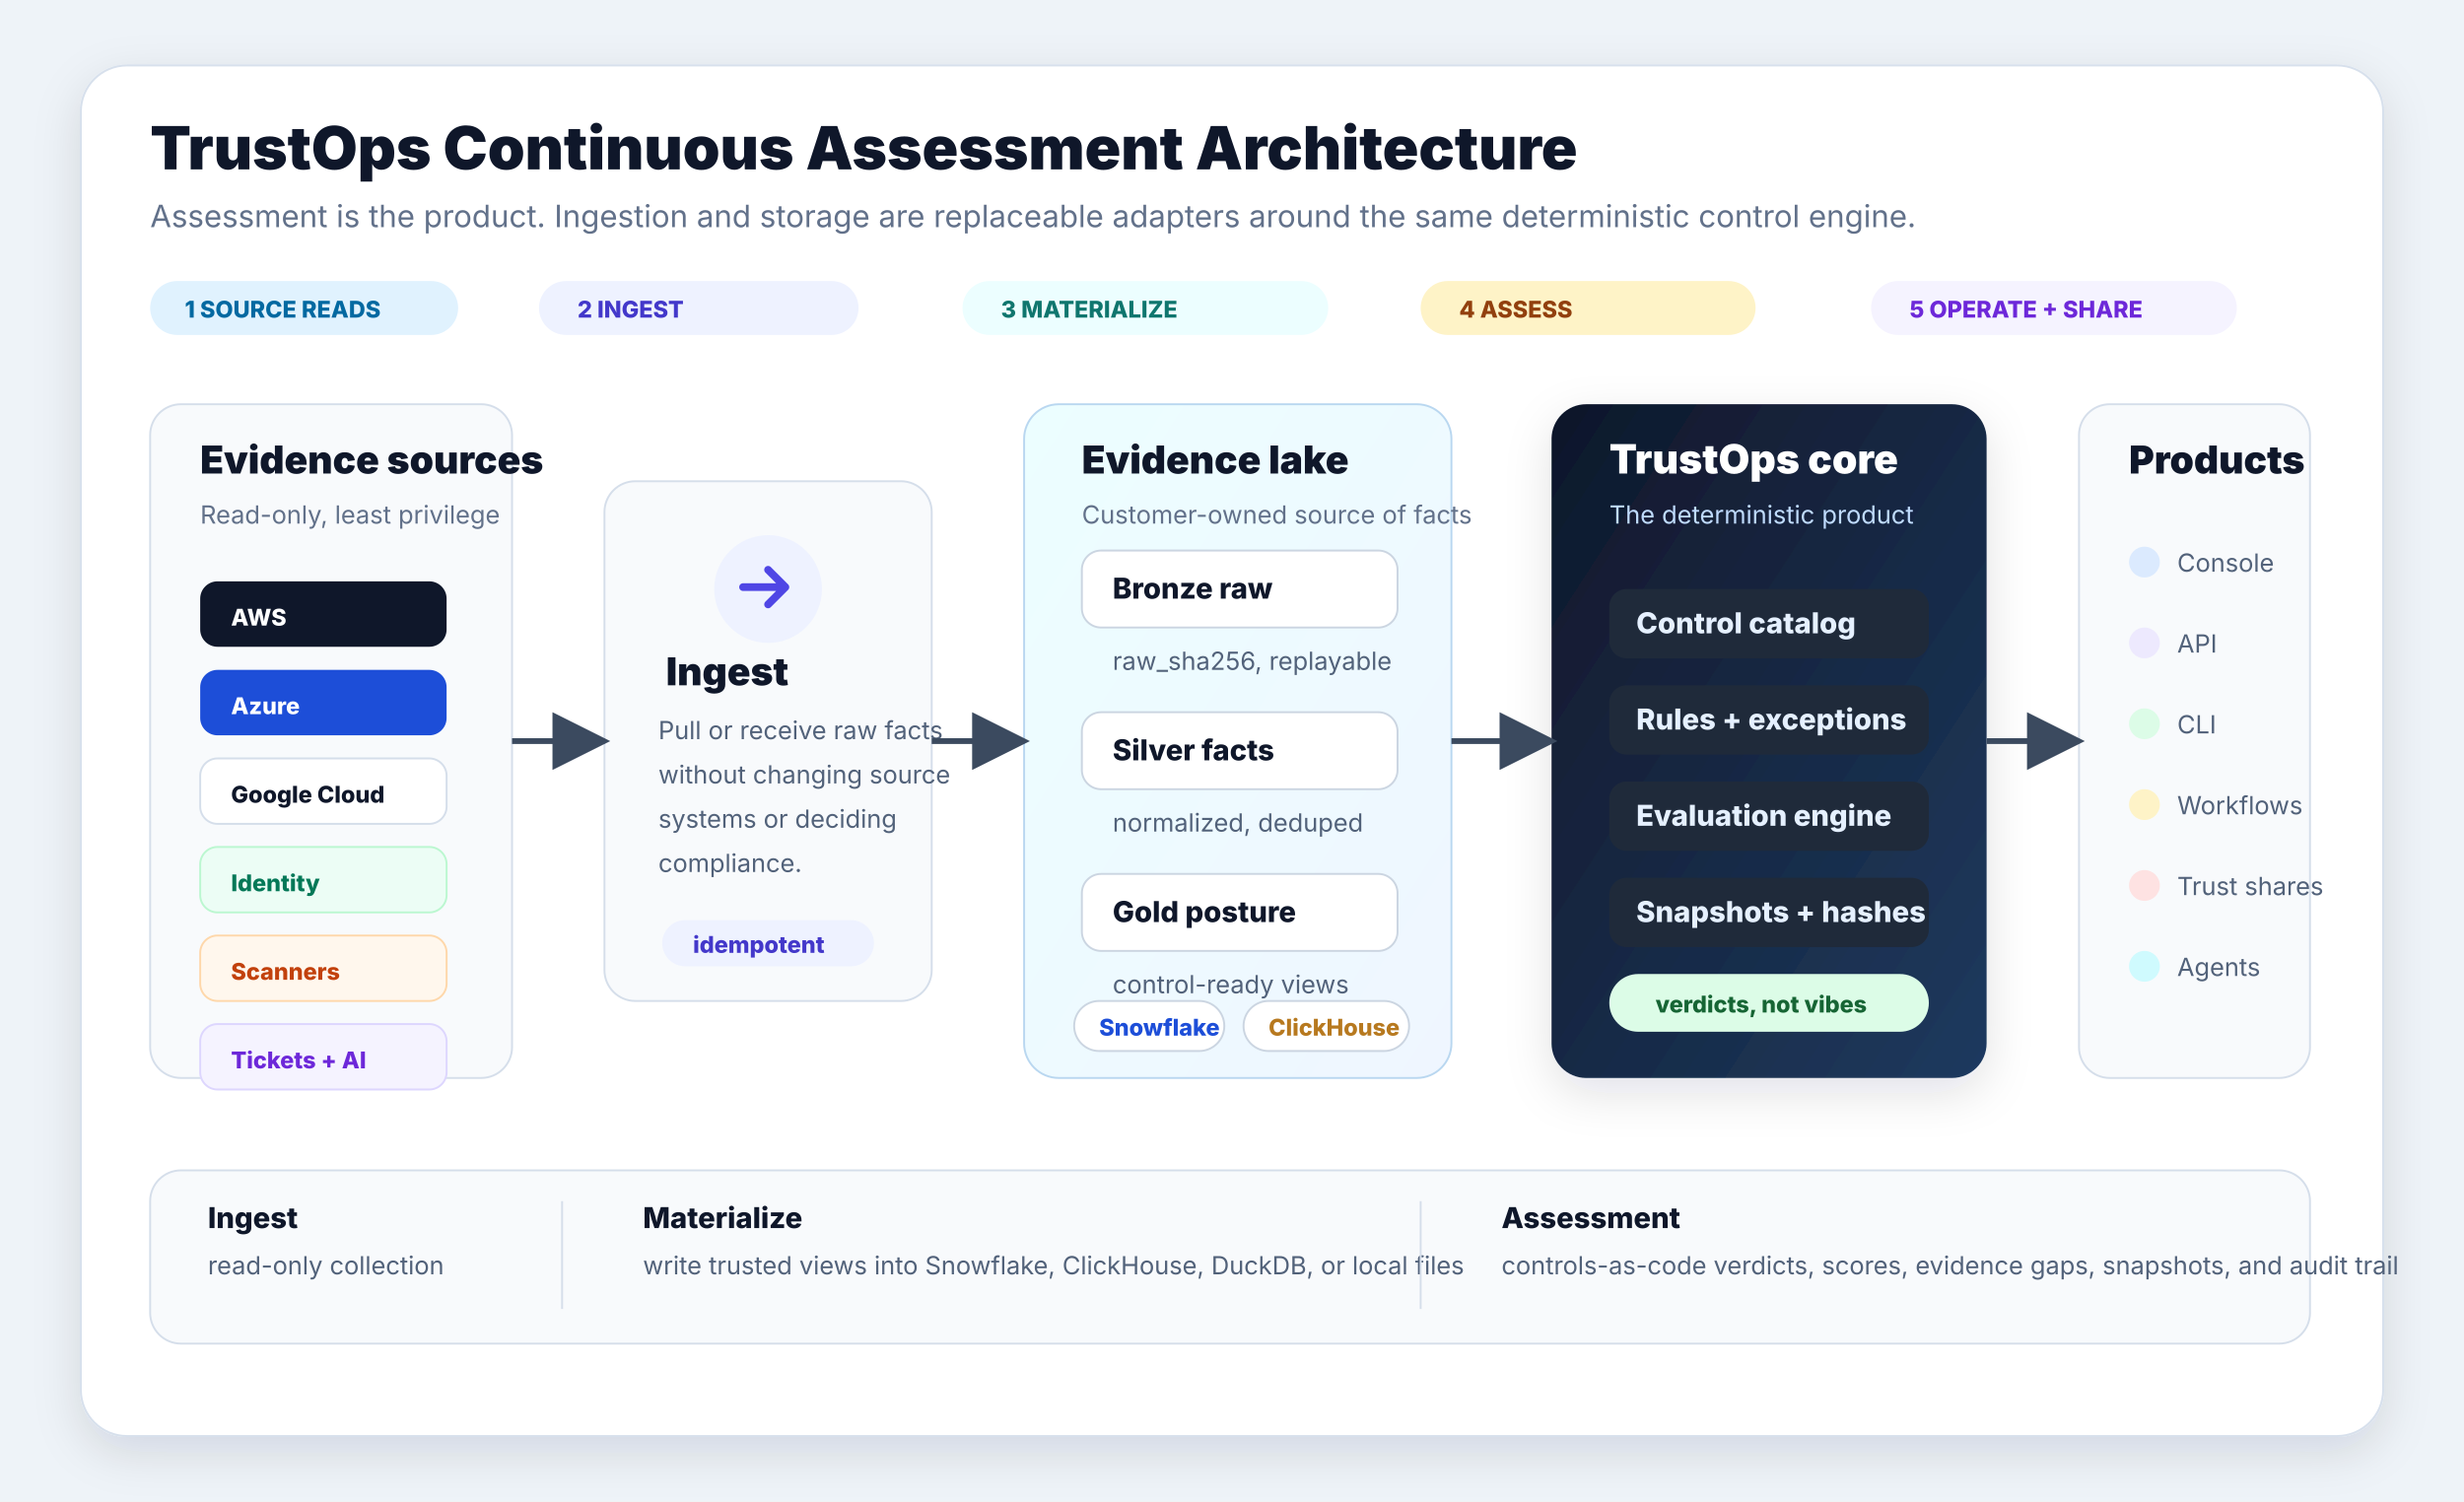
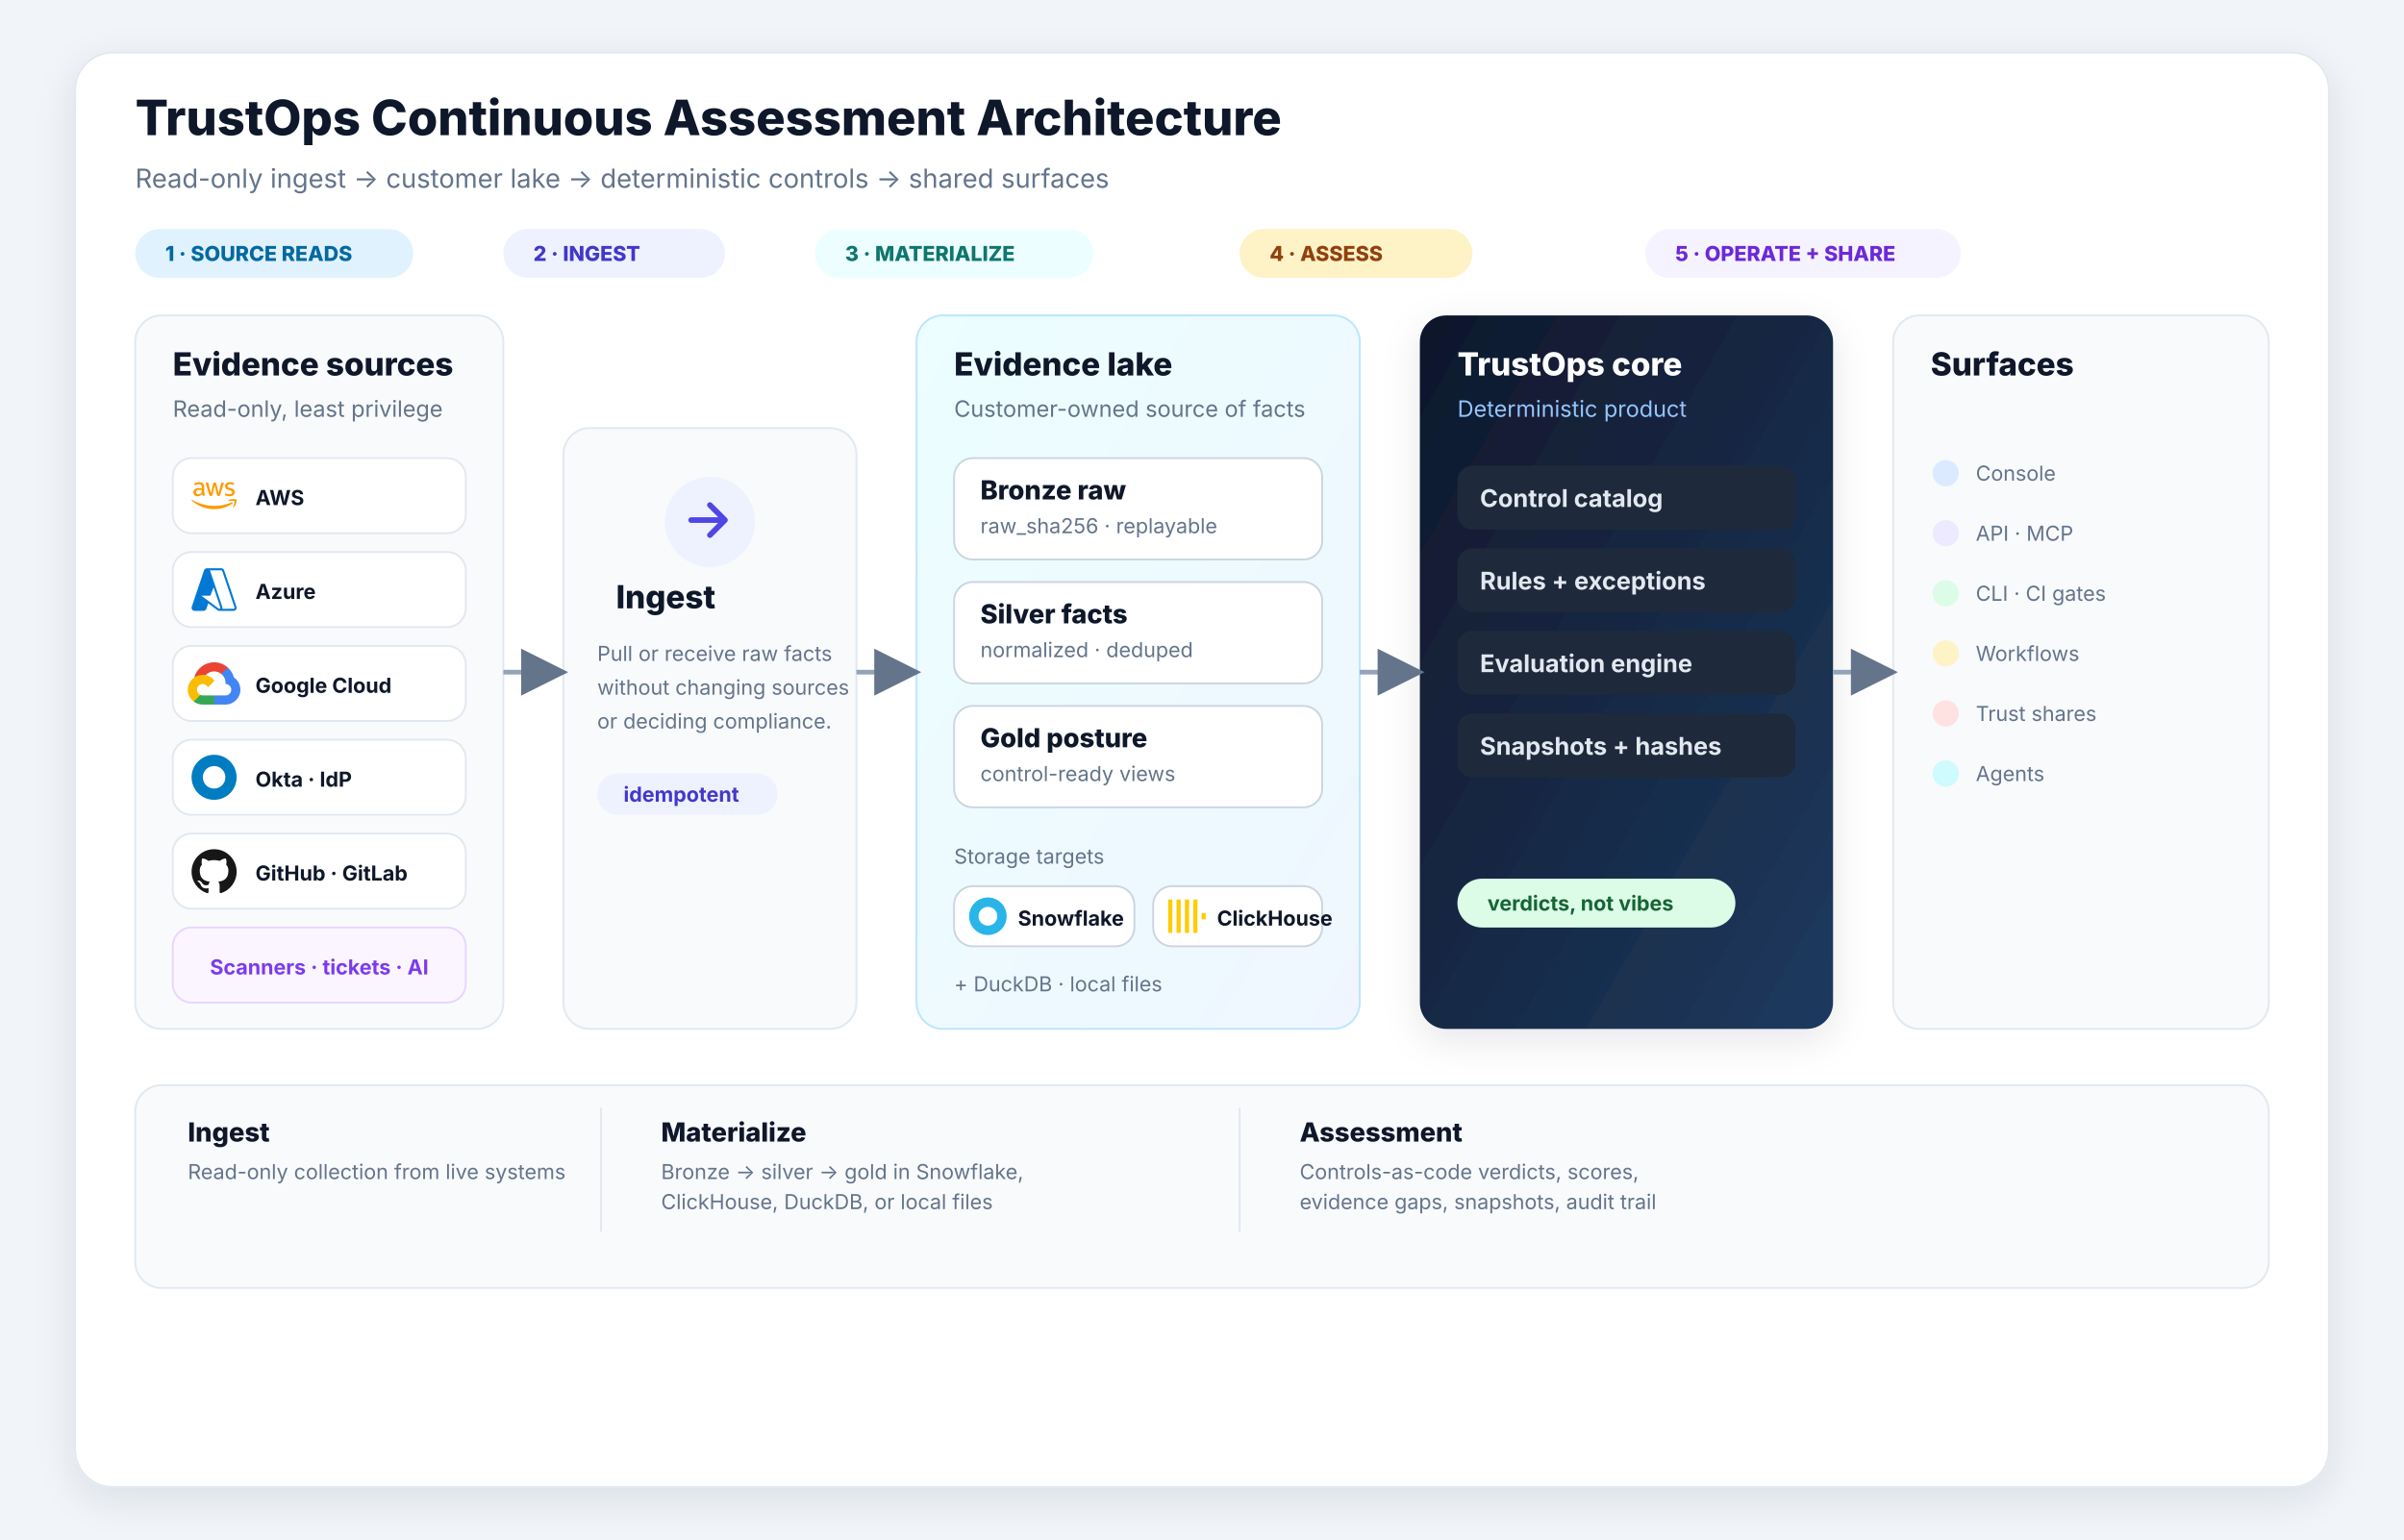
- <svg xmlns="http://www.w3.org/2000/svg" width="1280" height="780" viewBox="0 0 1280 780" role="img" aria-labelledby="title desc">
+ <svg xmlns="http://www.w3.org/2000/svg" width="1280" height="820" viewBox="0 0 1280 820" role="img" aria-labelledby="title desc">
  <defs>
-     <marker id="arrow" markerWidth="12" markerHeight="12" refX="10" refY="6" orient="auto" markerUnits="strokeWidth">
-       <path d="M1,1 L11,6 L1,11 z" fill="#3b4a5f" />
+     <marker id="arrow" markerWidth="10" markerHeight="10" refX="9" refY="5" orient="auto">
+       <path d="M0,0 L10,5 L0,10 z" fill="#64748b" />
    </marker>
    <linearGradient id="core" x1="0" y1="0" x2="1" y2="1">
      <stop offset="0" stop-color="#0f172a" />
      <stop offset="1" stop-color="#1e3a5f" />
    </linearGradient>
    <linearGradient id="lake" x1="0" y1="0" x2="1" y2="1">
      <stop offset="0" stop-color="#ecfeff" />
      <stop offset="1" stop-color="#eff6ff" />
    </linearGradient>
-     <filter id="softShadow" x="-20%" y="-20%" width="140%" height="140%">
-       <feDropShadow dx="0" dy="8" stdDeviation="12" flood-color="#0f172a" flood-opacity="0.12" />
+     <filter id="softShadow" x="-15%" y="-15%" width="130%" height="130%">
+       <feDropShadow dx="0" dy="6" stdDeviation="10" flood-color="#0f172a" flood-opacity="0.1" />
    </filter>
    <style>
-       .label { font-family: Inter, Arial, sans-serif; fill: #0f172a; }
-       .muted { font-family: Inter, Arial, sans-serif; fill: #62718a; }
-       .tiny { font-family: Inter, Arial, sans-serif; fill: #62718a; font-size: 12px; }
-       .pill { font-family: Inter, Arial, sans-serif; font-size: 12px; font-weight: 800; }
-       .smallTitle { font-family: Inter, Arial, sans-serif; font-size: 15px; font-weight: 800; fill: #0f172a; }
-       .smallText { font-family: Inter, Arial, sans-serif; font-size: 13px; fill: #52627a; }
+       .label { font-family: Inter, ui-sans-serif, system-ui, sans-serif; fill: #0f172a; }
+       .muted { font-family: Inter, ui-sans-serif, system-ui, sans-serif; fill: #64748b; }
+       .tiny { font-family: Inter, ui-sans-serif, system-ui, sans-serif; fill: #64748b; font-size: 11px; }
+       .pill { font-family: Inter, ui-sans-serif, system-ui, sans-serif; font-size: 11px; font-weight: 700; }
+       .title { font-family: Inter, ui-sans-serif, system-ui, sans-serif; font-size: 14px; font-weight: 800; fill: #0f172a; }
+       .subtitle { font-family: Inter, ui-sans-serif, system-ui, sans-serif; font-size: 11px; fill: #64748b; }
    </style>
  </defs>
-   <rect width="1280" height="780" fill="#eef3f8" />
-   <rect x="42" y="34" width="1196" height="712" rx="24" fill="#ffffff" stroke="#d7e0ec" filter="url(#softShadow)" />
-   <g class="label">
-     <text x="78" y="88" font-size="31" font-weight="850">TrustOps Continuous Assessment Architecture</text>
-     <text x="78" y="118" class="muted" font-size="16">Assessment is the product. Ingestion and storage are replaceable adapters around the same deterministic control engine.</text>
-   </g>
-   <g class="label" font-size="12" font-weight="800">
-     <rect x="78" y="146" width="160" height="28" rx="14" fill="#e0f2fe" />
-     <text x="96" y="165" fill="#0369a1">1 SOURCE READS</text>
-     <rect x="280" y="146" width="166" height="28" rx="14" fill="#eef2ff" />
-     <text x="300" y="165" fill="#4338ca">2 INGEST</text>
-     <rect x="500" y="146" width="190" height="28" rx="14" fill="#ecfeff" />
-     <text x="520" y="165" fill="#0f766e">3 MATERIALIZE</text>
-     <rect x="738" y="146" width="174" height="28" rx="14" fill="#fef3c7" />
-     <text x="758" y="165" fill="#92400e">4 ASSESS</text>
-     <rect x="972" y="146" width="190" height="28" rx="14" fill="#f5f3ff" />
-     <text x="992" y="165" fill="#6d28d9">5 OPERATE + SHARE</text>
+   <rect width="1280" height="820" fill="#f1f5f9" />
+   <rect x="40" y="28" width="1200" height="764" rx="20" fill="#ffffff" stroke="#e2e8f0" filter="url(#softShadow)" />
+   <text x="72" y="72" class="label" font-size="26" font-weight="800">TrustOps Continuous Assessment Architecture</text>
+   <text x="72" y="100" class="muted" font-size="14">Read-only ingest → customer lake → deterministic controls → shared surfaces</text>
+   <g font-family="Inter, ui-sans-serif, system-ui, sans-serif" font-size="11" font-weight="800">
+     <rect x="72" y="122" width="148" height="26" rx="13" fill="#e0f2fe" />
+     <text x="88" y="139" fill="#0369a1">1 · SOURCE READS</text>
+     <rect x="268" y="122" width="118" height="26" rx="13" fill="#eef2ff" />
+     <text x="284" y="139" fill="#4338ca">2 · INGEST</text>
+     <rect x="434" y="122" width="148" height="26" rx="13" fill="#ecfeff" />
+     <text x="450" y="139" fill="#0f766e">3 · MATERIALIZE</text>
+     <rect x="660" y="122" width="124" height="26" rx="13" fill="#fef3c7" />
+     <text x="676" y="139" fill="#92400e">4 · ASSESS</text>
+     <rect x="876" y="122" width="168" height="26" rx="13" fill="#f5f3ff" />
+     <text x="892" y="139" fill="#6d28d9">5 · OPERATE + SHARE</text>
  </g>
  <g>
-     <rect x="78" y="210" width="188" height="350" rx="16" fill="#f8fafc" stroke="#d5deea" />
-     <text x="104" y="246" class="label" font-size="20" font-weight="850">Evidence sources</text>
-     <text x="104" y="272" class="muted" font-size="13">Read-only, least privilege</text>
-     <g transform="translate(104,302)">
-       <rect width="128" height="34" rx="9" fill="#0f172a" />
-       <text x="16" y="23" fill="#ffffff" class="pill">AWS</text>
-       <rect y="46" width="128" height="34" rx="9" fill="#1d4ed8" />
-       <text x="16" y="69" fill="#ffffff" class="pill">Azure</text>
-       <rect y="92" width="128" height="34" rx="9" fill="#ffffff" stroke="#d5deea" />
-       <text x="16" y="115" fill="#0f172a" class="pill">Google Cloud</text>
-       <rect y="138" width="128" height="34" rx="9" fill="#ecfdf5" stroke="#bbf7d0" />
-       <text x="16" y="161" fill="#047857" class="pill">Identity</text>
-       <rect y="184" width="128" height="34" rx="9" fill="#fff7ed" stroke="#fed7aa" />
-       <text x="16" y="207" fill="#c2410c" class="pill">Scanners</text>
-       <rect y="230" width="128" height="34" rx="9" fill="#f5f3ff" stroke="#ddd6fe" />
-       <text x="16" y="253" fill="#6d28d9" class="pill">Tickets + AI</text>
+     <rect x="72" y="168" width="196" height="380" rx="14" fill="#f8fafc" stroke="#e2e8f0" />
+     <text x="92" y="200" class="label" font-size="17" font-weight="800">Evidence sources</text>
+     <text x="92" y="222" class="muted" font-size="12">Read-only, least privilege</text>
+     <g transform="translate(92,244)">
+       <rect width="156" height="40" rx="10" fill="#fff" stroke="#e2e8f0" />
+       <svg x="10" y="8" width="24" height="24" viewBox="0 0 24 24">
+         <path fill="#FF9900" d="M6.763 10.036c0 .296.032.535.088.71.064.176.144.368.256.576.04.063.056.127.056.183 0 .08-.048.16-.152.24l-.503.335a.383.383 0 0 1-.208.072c-.08 0-.16-.04-.239-.112a2.47 2.47 0 0 1-.287-.375 6.18 6.18 0 0 1-.248-.471c-.622.734-1.405 1.101-2.347 1.101-.67 0-1.205-.191-1.596-.574-.391-.384-.59-.894-.59-1.533 0-.678.239-1.23.726-1.644.487-.415 1.133-.623 1.955-.623.272 0 .551.024.846.064.296.04.6.104.918.176v-.583c0-.607-.127-1.03-.375-1.277-.255-.248-.686-.367-1.3-.367-.28 0-.568.031-.863.103-.295.072-.583.16-.862.272a2.287 2.287 0 0 1-.28.104.488.488 0 0 1-.127.023c-.112 0-.168-.08-.168-.247v-.391c0-.128.016-.224.056-.28a.597.597 0 0 1 .224-.167c.279-.144.614-.264 1.005-.36a4.84 4.84 0 0 1 1.246-.151c.95 0 1.644.216 2.091.647.439.43.662 1.085.662 1.963v2.586zm-3.24 1.214c.263 0 .534-.048.822-.144.287-.096.543-.271.758-.51.128-.152.224-.32.272-.512.047-.191.08-.423.08-.694v-.335a6.66 6.66 0 0 0-.735-.136 6.02 6.02 0 0 0-.75-.048c-.535 0-.926.104-1.19.32-.263.215-.39.518-.39.917 0 .375.095.655.295.846.191.2.47.296.838.296zm6.41.862c-.144 0-.24-.024-.304-.08-.064-.048-.12-.16-.168-.311L7.586 5.55a1.398 1.398 0 0 1-.072-.32c0-.128.064-.2.191-.2h.783c.151 0 .255.025.31.08.065.048.113.16.16.312l1.342 5.284 1.245-5.284c.04-.16.088-.264.151-.312a.549.549 0 0 1 .32-.08h.638c.152 0 .256.025.32.08.063.048.12.16.151.312l1.261 5.348 1.381-5.348c.048-.16.104-.264.16-.312a.52.52 0 0 1 .311-.08h.743c.127 0 .2.065.2.2 0 .04-.009.08-.017.128a1.137 1.137 0 0 1-.056.2l-1.923 6.17c-.048.16-.104.263-.168.311a.51.51 0 0 1-.303.08h-.687c-.151 0-.255-.024-.32-.08-.063-.056-.119-.16-.15-.32l-1.238-5.148-1.23 5.14c-.04.16-.087.264-.15.32-.065.056-.177.08-.32.08zm10.256.215c-.415 0-.83-.048-1.229-.143-.399-.096-.71-.2-.918-.32-.128-.071-.215-.151-.247-.223a.563.563 0 0 1-.048-.224v-.407c0-.167.064-.247.183-.247.048 0 .096.008.144.024.048.016.12.048.2.08.271.12.566.215.878.279.319.064.63.096.95.096.502 0 .894-.088 1.165-.264a.86.86 0 0 0 .415-.758.777.777 0 0 0-.215-.559c-.144-.151-.416-.287-.807-.415l-1.157-.36c-.583-.183-1.014-.454-1.277-.813a1.902 1.902 0 0 1-.4-1.158c0-.335.073-.63.216-.886.144-.255.335-.479.575-.654.24-.184.51-.32.83-.415.32-.096.655-.136 1.006-.136.175 0 .359.008.535.032.183.024.35.056.518.088.16.04.312.08.455.127.144.048.256.096.336.144a.69.69 0 0 1 .24.2.43.43 0 0 1 .071.263v.375c0 .168-.064.256-.184.256a.83.83 0 0 1-.303-.096 3.652 3.652 0 0 0-1.532-.311c-.455 0-.815.071-1.062.223-.248.152-.375.383-.375.71 0 .224.08.416.24.567.159.152.454.304.877.44l1.134.358c.574.184.99.44 1.237.767.247.327.367.702.367 1.117 0 .343-.072.655-.207.926-.144.272-.336.511-.583.703-.248.2-.543.343-.886.447-.36.111-.734.167-1.142.167zM21.698 16.207c-2.626 1.94-6.442 2.969-9.722 2.969-4.598 0-8.74-1.7-11.87-4.526-.247-.223-.024-.527.272-.351 3.384 1.963 7.559 3.153 11.877 3.153 2.914 0 6.114-.607 9.06-1.852.439-.2.814.287.383.607zM22.792 14.961c-.336-.43-2.22-.207-3.074-.103-.255.032-.295-.192-.063-.36 1.5-1.053 3.967-.75 4.254-.399.287.36-.08 2.826-1.485 4.007-.215.184-.423.088-.327-.151.32-.79 1.03-2.57.695-2.994z" />
+       </svg>
+       <text x="44" y="25" class="pill" fill="#0f172a">AWS</text>
+     </g>
+     <g transform="translate(92,294)">
+       <rect width="156" height="40" rx="10" fill="#fff" stroke="#e2e8f0" />
+       <svg x="10" y="8" width="24" height="24" viewBox="0 0 24 24">
+         <path fill="#0078D4" d="M22.379 23.343a1.62 1.62 0 0 0 1.536-2.14v.002L17.35 1.76A1.62 1.62 0 0 0 15.816.657H8.184A1.62 1.62 0 0 0 6.65 1.76L.086 21.204a1.62 1.62 0 0 0 1.536 2.139h4.741a1.62 1.62 0 0 0 1.535-1.103l.977-2.892 4.947 3.675c.28.208.618.32.966.32m-3.084-12.531 3.624 10.739a.54.54 0 0 1-.51.713v-.001h-.03a.54.54 0 0 1-.322-.106l-9.287-6.9h4.853m6.313 7.006c.116-.326.13-.694.007-1.058L9.79 1.76a1.722 1.722 0 0 0-.007-.02h6.034a.54.54 0 0 1 .512.366l6.562 19.445a.54.54 0 0 1-.338.684" />
+       </svg>
+       <text x="44" y="25" class="pill" fill="#0f172a">Azure</text>
+     </g>
+     <g transform="translate(92,344)">
+       <rect width="156" height="40" rx="10" fill="#fff" stroke="#e2e8f0" />
+       <svg x="8" y="6" width="28" height="28" viewBox="0 0 64 64">
+         <path fill="#EA4335" d="M40.728 20.488l2.05.035 5.57-5.57.27-2.36C44.2 8.657 38.367 6.26 31.993 6.26c-11.54 0-21.28 7.852-24.163 18.488.608-.424 1.908-.106 1.908-.106l11.13-1.83s.572-.947.862-.9A13.88 13.88 0 0 1 32 17.375c3.3.007 6.34 1.173 8.728 3.102z" />
+         <path fill="#4285F4" d="M56.17 24.77c-1.293-4.77-3.958-8.982-7.555-12.177l-7.887 7.887c3.16 2.55 5.187 6.452 5.187 10.82v1.392c3.837 0 6.954 3.124 6.954 6.954 0 3.837-3.124 6.954-6.954 6.954H32.007L30.615 48v8.346l1.392 1.385h13.908A18.11 18.11 0 0 0 64 39.647c-.007-6.155-3.1-11.6-7.83-14.876z" />
+         <path fill="#34A853" d="M18.085 57.74h13.9V46.6h-13.9a6.89 6.89 0 0 1-2.862-.622l-2.007.615-5.57 5.57-.488 1.88a18 18 0 0 0 10.926 3.689z" />
+         <path fill="#FBBC05" d="M18.085 21.57A18.11 18.11 0 0 0 0 39.654c0 5.873 2.813 11.095 7.166 14.403l8.064-8.064a6.96 6.96 0 0 1-4.099-6.339c0-3.837 3.124-6.954 6.954-6.954 2.82 0 5.244 1.7 6.34 4.1l8.064-8.064c-3.307-4.353-8.53-7.166-14.403-7.166z" />
+       </svg>
+       <text x="44" y="25" class="pill" fill="#0f172a">Google Cloud</text>
+     </g>
+     <g transform="translate(92,394)">
+       <rect width="156" height="40" rx="10" fill="#fff" stroke="#e2e8f0" />
+       <svg x="10" y="8" width="24" height="24" viewBox="0 0 24 24">
+         <path fill="#007DC1" d="M12 0C5.389 0 0 5.35 0 12s5.35 12 12 12 12-5.35 12-12S18.611 0 12 0zm0 18c-3.325 0-6-2.675-6-6s2.675-6 6-6 6 2.675 6 6-2.675 6-6 6z" />
+       </svg>
+       <text x="44" y="25" class="pill" fill="#0f172a">Okta · IdP</text>
+     </g>
+     <g transform="translate(92,444)">
+       <rect width="156" height="40" rx="10" fill="#fff" stroke="#e2e8f0" />
+       <svg x="10" y="8" width="24" height="24" viewBox="0 0 24 24">
+         <path fill="#181717" d="M12 .297c-6.63 0-12 5.373-12 12 0 5.303 3.438 9.8 8.205 11.385.6.113.82-.258.82-.577 0-.285-.01-1.04-.015-2.04-3.338.724-4.042-1.61-4.042-1.61C4.422 18.07 3.633 17.7 3.633 17.7c-1.087-.744.084-.729.084-.729 1.205.084 1.838 1.236 1.838 1.236 1.07 1.835 2.809 1.305 3.495.998.108-.776.417-1.305.76-1.605-2.665-.3-5.466-1.332-5.466-5.93 0-1.31.465-2.38 1.235-3.22-.135-.303-.54-1.523.105-3.176 0 0 1.005-.322 3.3 1.23.96-.267 1.98-.399 3-.405 1.02.006 2.04.138 3 .405 2.28-1.552 3.285-1.23 3.285-1.23.645 1.653.24 2.873.12 3.176.765.84 1.23 1.91 1.23 3.22 0 4.61-2.805 5.625-5.475 5.92.42.36.81 1.096.81 2.22 0 1.606-.015 2.896-.015 3.286 0 .315.21.69.825.57C20.565 22.092 24 17.592 24 12.297c0-6.627-5.373-12-12-12" />
+       </svg>
+       <text x="44" y="25" class="pill" fill="#0f172a">GitHub · GitLab</text>
+     </g>
+     <g transform="translate(92,494)">
+       <rect width="156" height="40" rx="10" fill="#faf5ff" stroke="#e9d5ff" />
+       <text x="78" y="25" text-anchor="middle" class="pill" fill="#7c3aed">Scanners · tickets · AI</text>
    </g>
  </g>
  <g>
-     <rect x="314" y="250" width="170" height="270" rx="16" fill="#f8fafc" stroke="#d5deea" />
-     <circle cx="399" cy="306" r="28" fill="#eef2ff" />
-     <path d="M386 305 h22 m-9 -9 9 9 -9 9" stroke="#4f46e5" stroke-width="4" fill="none" stroke-linecap="round" stroke-linejoin="round" />
-     <text x="346" y="356" class="label" font-size="20" font-weight="850">Ingest</text>
-     <text x="342" y="384" class="smallText">Pull or receive raw facts</text>
-     <text x="342" y="407" class="smallText">without changing source</text>
-     <text x="342" y="430" class="smallText">systems or deciding</text>
-     <text x="342" y="453" class="smallText">compliance.</text>
-     <rect x="344" y="478" width="110" height="24" rx="12" fill="#eef2ff" />
-     <text x="360" y="495" class="pill" fill="#4338ca">idempotent</text>
+     <rect x="300" y="228" width="156" height="320" rx="14" fill="#f8fafc" stroke="#e2e8f0" />
+     <circle cx="378" cy="278" r="24" fill="#eef2ff" />
+     <path d="M368 277 h18 m-8 -8 8 8 -8 8" stroke="#4f46e5" stroke-width="3" fill="none" stroke-linecap="round" stroke-linejoin="round" />
+     <text x="328" y="324" class="label" font-size="17" font-weight="800">Ingest</text>
+     <text x="318" y="352" class="subtitle">Pull or receive raw facts</text>
+     <text x="318" y="370" class="subtitle">without changing sources</text>
+     <text x="318" y="388" class="subtitle">or deciding compliance.</text>
+     <rect x="318" y="412" width="96" height="22" rx="11" fill="#eef2ff" />
+     <text x="332" y="427" class="pill" fill="#4338ca">idempotent</text>
  </g>
  <g>
-     <rect x="532" y="210" width="222" height="350" rx="18" fill="url(#lake)" stroke="#b9d7f0" />
-     <text x="562" y="246" class="label" font-size="20" font-weight="850">Evidence lake</text>
-     <text x="562" y="272" class="muted" font-size="13">Customer-owned source of facts</text>
-     <g transform="translate(562,286)">
-       <rect width="164" height="40" rx="10" fill="#ffffff" stroke="#cbd5e1" />
-       <text x="16" y="25" class="smallTitle">Bronze raw</text>
-       <text x="16" y="62" class="smallText">raw_sha256, replayable</text>
-       <rect y="84" width="164" height="40" rx="10" fill="#ffffff" stroke="#cbd5e1" />
-       <text x="16" y="109" class="smallTitle">Silver facts</text>
-       <text x="16" y="146" class="smallText">normalized, deduped</text>
-       <rect y="168" width="164" height="40" rx="10" fill="#ffffff" stroke="#cbd5e1" />
-       <text x="16" y="193" class="smallTitle">Gold posture</text>
-       <text x="16" y="230" class="smallText">control-ready views</text>
+     <rect x="488" y="168" width="236" height="380" rx="14" fill="url(#lake)" stroke="#bae6fd" />
+     <text x="508" y="200" class="label" font-size="17" font-weight="800">Evidence lake</text>
+     <text x="508" y="222" class="muted" font-size="12">Customer-owned source of facts</text>
+     <g transform="translate(508,244)">
+       <rect width="196" height="54" rx="10" fill="#fff" stroke="#cbd5e1" />
+       <text x="14" y="22" class="title">Bronze raw</text>
+       <text x="14" y="40" class="subtitle">raw_sha256 · replayable</text>
+       <rect y="66" width="196" height="54" rx="10" fill="#fff" stroke="#cbd5e1" />
+       <text x="14" y="88" class="title">Silver facts</text>
+       <text x="14" y="106" class="subtitle">normalized · deduped</text>
+       <rect y="132" width="196" height="54" rx="10" fill="#fff" stroke="#cbd5e1" />
+       <text x="14" y="154" class="title">Gold posture</text>
+       <text x="14" y="172" class="subtitle">control-ready views</text>
    </g>
-     <g transform="translate(558,520)">
-       <rect x="0" y="0" width="78" height="26" rx="13" fill="#ffffff" stroke="#cbd5e1" />
-       <text x="13" y="18" class="pill" fill="#1d4ed8">Snowflake</text>
-       <rect x="88" y="0" width="86" height="26" rx="13" fill="#ffffff" stroke="#cbd5e1" />
-       <text x="101" y="18" class="pill" fill="#b7791f">ClickHouse</text>
+     <text x="508" y="460" class="muted" font-size="11">Storage targets</text>
+     <g transform="translate(508,472)">
+       <rect width="96" height="32" rx="10" fill="#fff" stroke="#cbd5e1" />
+       <svg x="8" y="6" width="20" height="20" viewBox="0 0 24 24">
+         <path fill="#29B5E8" d="M12 0C5.389 0 0 5.35 0 12s5.35 12 12 12 12-5.35 12-12S18.611 0 12 0zm0 18c-3.325 0-6-2.675-6-6s2.675-6 6-6 6 2.675 6 6-2.675 6-6 6z" />
+       </svg>
+       <text x="34" y="21" class="pill" fill="#0f172a">Snowflake</text>
+       <rect x="106" width="90" height="32" rx="10" fill="#fff" stroke="#cbd5e1" />
+       <svg x="114" y="6" width="20" height="20" viewBox="0 0 24 24">
+         <path fill="#FFCC01" d="M21.333 10H24v4h-2.667ZM16 1.335h2.667v21.33H16Zm-5.333 0h2.666v21.33h-2.666ZM0 22.665V1.335h2.667v21.33zm5.333-21.33H8v21.33H5.333Z" />
+       </svg>
+       <text x="140" y="21" class="pill" fill="#0f172a">ClickHouse</text>
+     </g>
+     <text x="508" y="528" class="tiny">+ DuckDB · local files</text>
+   </g>
+   <g>
+     <rect x="756" y="168" width="220" height="380" rx="14" fill="url(#core)" filter="url(#softShadow)" />
+     <text x="776" y="200" fill="#fff" font-family="Inter, ui-sans-serif, system-ui, sans-serif" font-size="17" font-weight="800">TrustOps core</text>
+     <text x="776" y="222" fill="#93c5fd" font-family="Inter, ui-sans-serif, system-ui, sans-serif" font-size="12">Deterministic product</text>
+     <g transform="translate(776,248)" font-family="Inter, ui-sans-serif, system-ui, sans-serif" font-size="13" font-weight="700">
+       <rect width="180" height="34" rx="8" fill="#1e293b" />
+       <text x="12" y="22" fill="#e2e8f0">Control catalog</text>
+       <rect y="44" width="180" height="34" rx="8" fill="#1e293b" />
+       <text x="12" y="66" fill="#e2e8f0">Rules + exceptions</text>
+       <rect y="88" width="180" height="34" rx="8" fill="#1e293b" />
+       <text x="12" y="110" fill="#e2e8f0">Evaluation engine</text>
+       <rect y="132" width="180" height="34" rx="8" fill="#1e293b" />
+       <text x="12" y="154" fill="#e2e8f0">Snapshots + hashes</text>
+     </g>
+     <rect x="776" y="468" width="148" height="26" rx="13" fill="#dcfce7" />
+     <text x="792" y="485" class="pill" fill="#166534">verdicts, not vibes</text>
+   </g>
+   <g>
+     <rect x="1008" y="168" width="200" height="380" rx="14" fill="#f8fafc" stroke="#e2e8f0" />
+     <text x="1028" y="200" class="label" font-size="17" font-weight="800">Surfaces</text>
+     <g transform="translate(1028,244)" class="subtitle" font-size="13">
+       <circle cx="8" cy="8" r="7" fill="#dbeafe" />
+       <text x="24" y="12">Console</text>
+       <circle cx="8" cy="40" r="7" fill="#ede9fe" />
+       <text x="24" y="44">API · MCP</text>
+       <circle cx="8" cy="72" r="7" fill="#dcfce7" />
+       <text x="24" y="76">CLI · CI gates</text>
+       <circle cx="8" cy="104" r="7" fill="#fef3c7" />
+       <text x="24" y="108">Workflows</text>
+       <circle cx="8" cy="136" r="7" fill="#fee2e2" />
+       <text x="24" y="140">Trust shares</text>
+       <circle cx="8" cy="168" r="7" fill="#cffafe" />
+       <text x="24" y="172">Agents</text>
    </g>
  </g>
-   <g>
-     <rect x="806" y="210" width="226" height="350" rx="18" fill="url(#core)" filter="url(#softShadow)" />
-     <text x="836" y="246" fill="#ffffff" font-family="Inter, Arial, sans-serif" font-size="21" font-weight="850">TrustOps core</text>
-     <text x="836" y="272" fill="#bfdbfe" font-family="Inter, Arial, sans-serif" font-size="13">The deterministic product</text>
-     <g transform="translate(836,306)">
-       <rect width="166" height="36" rx="9" fill="#1f2a3a" />
-       <text x="14" y="23" fill="#e5f0ff" font-family="Inter, Arial, sans-serif" font-size="15" font-weight="800">Control catalog</text>
-       <rect y="50" width="166" height="36" rx="9" fill="#1f2a3a" />
-       <text x="14" y="73" fill="#e5f0ff" font-family="Inter, Arial, sans-serif" font-size="15" font-weight="800">Rules + exceptions</text>
-       <rect y="100" width="166" height="36" rx="9" fill="#1f2a3a" />
-       <text x="14" y="123" fill="#e5f0ff" font-family="Inter, Arial, sans-serif" font-size="15" font-weight="800">Evaluation engine</text>
-       <rect y="150" width="166" height="36" rx="9" fill="#1f2a3a" />
-       <text x="14" y="173" fill="#e5f0ff" font-family="Inter, Arial, sans-serif" font-size="15" font-weight="800">Snapshots + hashes</text>
-     </g>
-     <rect x="836" y="506" width="166" height="30" rx="15" fill="#dcfce7" />
-     <text x="860" y="526" class="pill" fill="#166534">verdicts, not vibes</text>
+   <g stroke="#94a3b8" stroke-width="2.5" fill="none" marker-end="url(#arrow)">
+     <path d="M268 358 H300" />
+     <path d="M456 358 H488" />
+     <path d="M724 358 H756" />
+     <path d="M976 358 H1008" />
  </g>
  <g>
-     <rect x="1080" y="210" width="120" height="350" rx="16" fill="#f8fafc" stroke="#d5deea" />
-     <text x="1106" y="246" class="label" font-size="20" font-weight="850">Products</text>
-     <g transform="translate(1105,292)" class="smallText">
-       <circle cx="9" cy="0" r="8" fill="#dbeafe" />
-       <text x="26" y="5">Console</text>
-       <circle cx="9" cy="42" r="8" fill="#ede9fe" />
-       <text x="26" y="47">API</text>
-       <circle cx="9" cy="84" r="8" fill="#dcfce7" />
-       <text x="26" y="89">CLI</text>
-       <circle cx="9" cy="126" r="8" fill="#fef3c7" />
-       <text x="26" y="131">Workflows</text>
-       <circle cx="9" cy="168" r="8" fill="#fee2e2" />
-       <text x="26" y="173">Trust shares</text>
-       <circle cx="9" cy="210" r="8" fill="#cffafe" />
-       <text x="26" y="215">Agents</text>
-     </g>
-   </g>
-   <g stroke="#3b4a5f" stroke-width="3" fill="none" marker-end="url(#arrow)">
-     <path d="M266 385 H314" />
-     <path d="M484 385 H532" />
-     <path d="M754 385 H806" />
-     <path d="M1032 385 H1080" />
-   </g>
-   <g>
-     <rect x="78" y="608" width="1122" height="90" rx="16" fill="#f8fafc" stroke="#d5deea" />
-     <g transform="translate(108,638)">
-       <text class="smallTitle" x="0" y="0">Ingest</text>
-       <text class="smallText" x="0" y="24">read-only collection</text>
-       <line x1="184" y1="-14" x2="184" y2="42" stroke="#d5deea" />
-       <text class="smallTitle" x="226" y="0">Materialize</text>
-       <text class="smallText" x="226" y="24">write trusted views into Snowflake, ClickHouse, DuckDB, or local files</text>
-       <line x1="630" y1="-14" x2="630" y2="42" stroke="#d5deea" />
-       <text class="smallTitle" x="672" y="0">Assessment</text>
-       <text class="smallText" x="672" y="24">controls-as-code verdicts, scores, evidence gaps, snapshots, and audit trail</text>
+     <rect x="72" y="578" width="1136" height="108" rx="14" fill="#f8fafc" stroke="#e2e8f0" />
+     <g transform="translate(100,608)">
+       <text class="title" x="0" y="0">Ingest</text>
+       <text class="subtitle" x="0" y="20">Read-only collection from live systems</text>
+       <line x1="220" y1="-18" x2="220" y2="48" stroke="#e2e8f0" />
+       <text class="title" x="252" y="0">Materialize</text>
+       <text class="subtitle" x="252" y="20">Bronze → silver → gold in Snowflake,</text>
+       <text class="subtitle" x="252" y="36">ClickHouse, DuckDB, or local files</text>
+       <line x1="560" y1="-18" x2="560" y2="48" stroke="#e2e8f0" />
+       <text class="title" x="592" y="0">Assessment</text>
+       <text class="subtitle" x="592" y="20">Controls-as-code verdicts, scores,</text>
+       <text class="subtitle" x="592" y="36">evidence gaps, snapshots, audit trail</text>
    </g>
  </g>
</svg>
